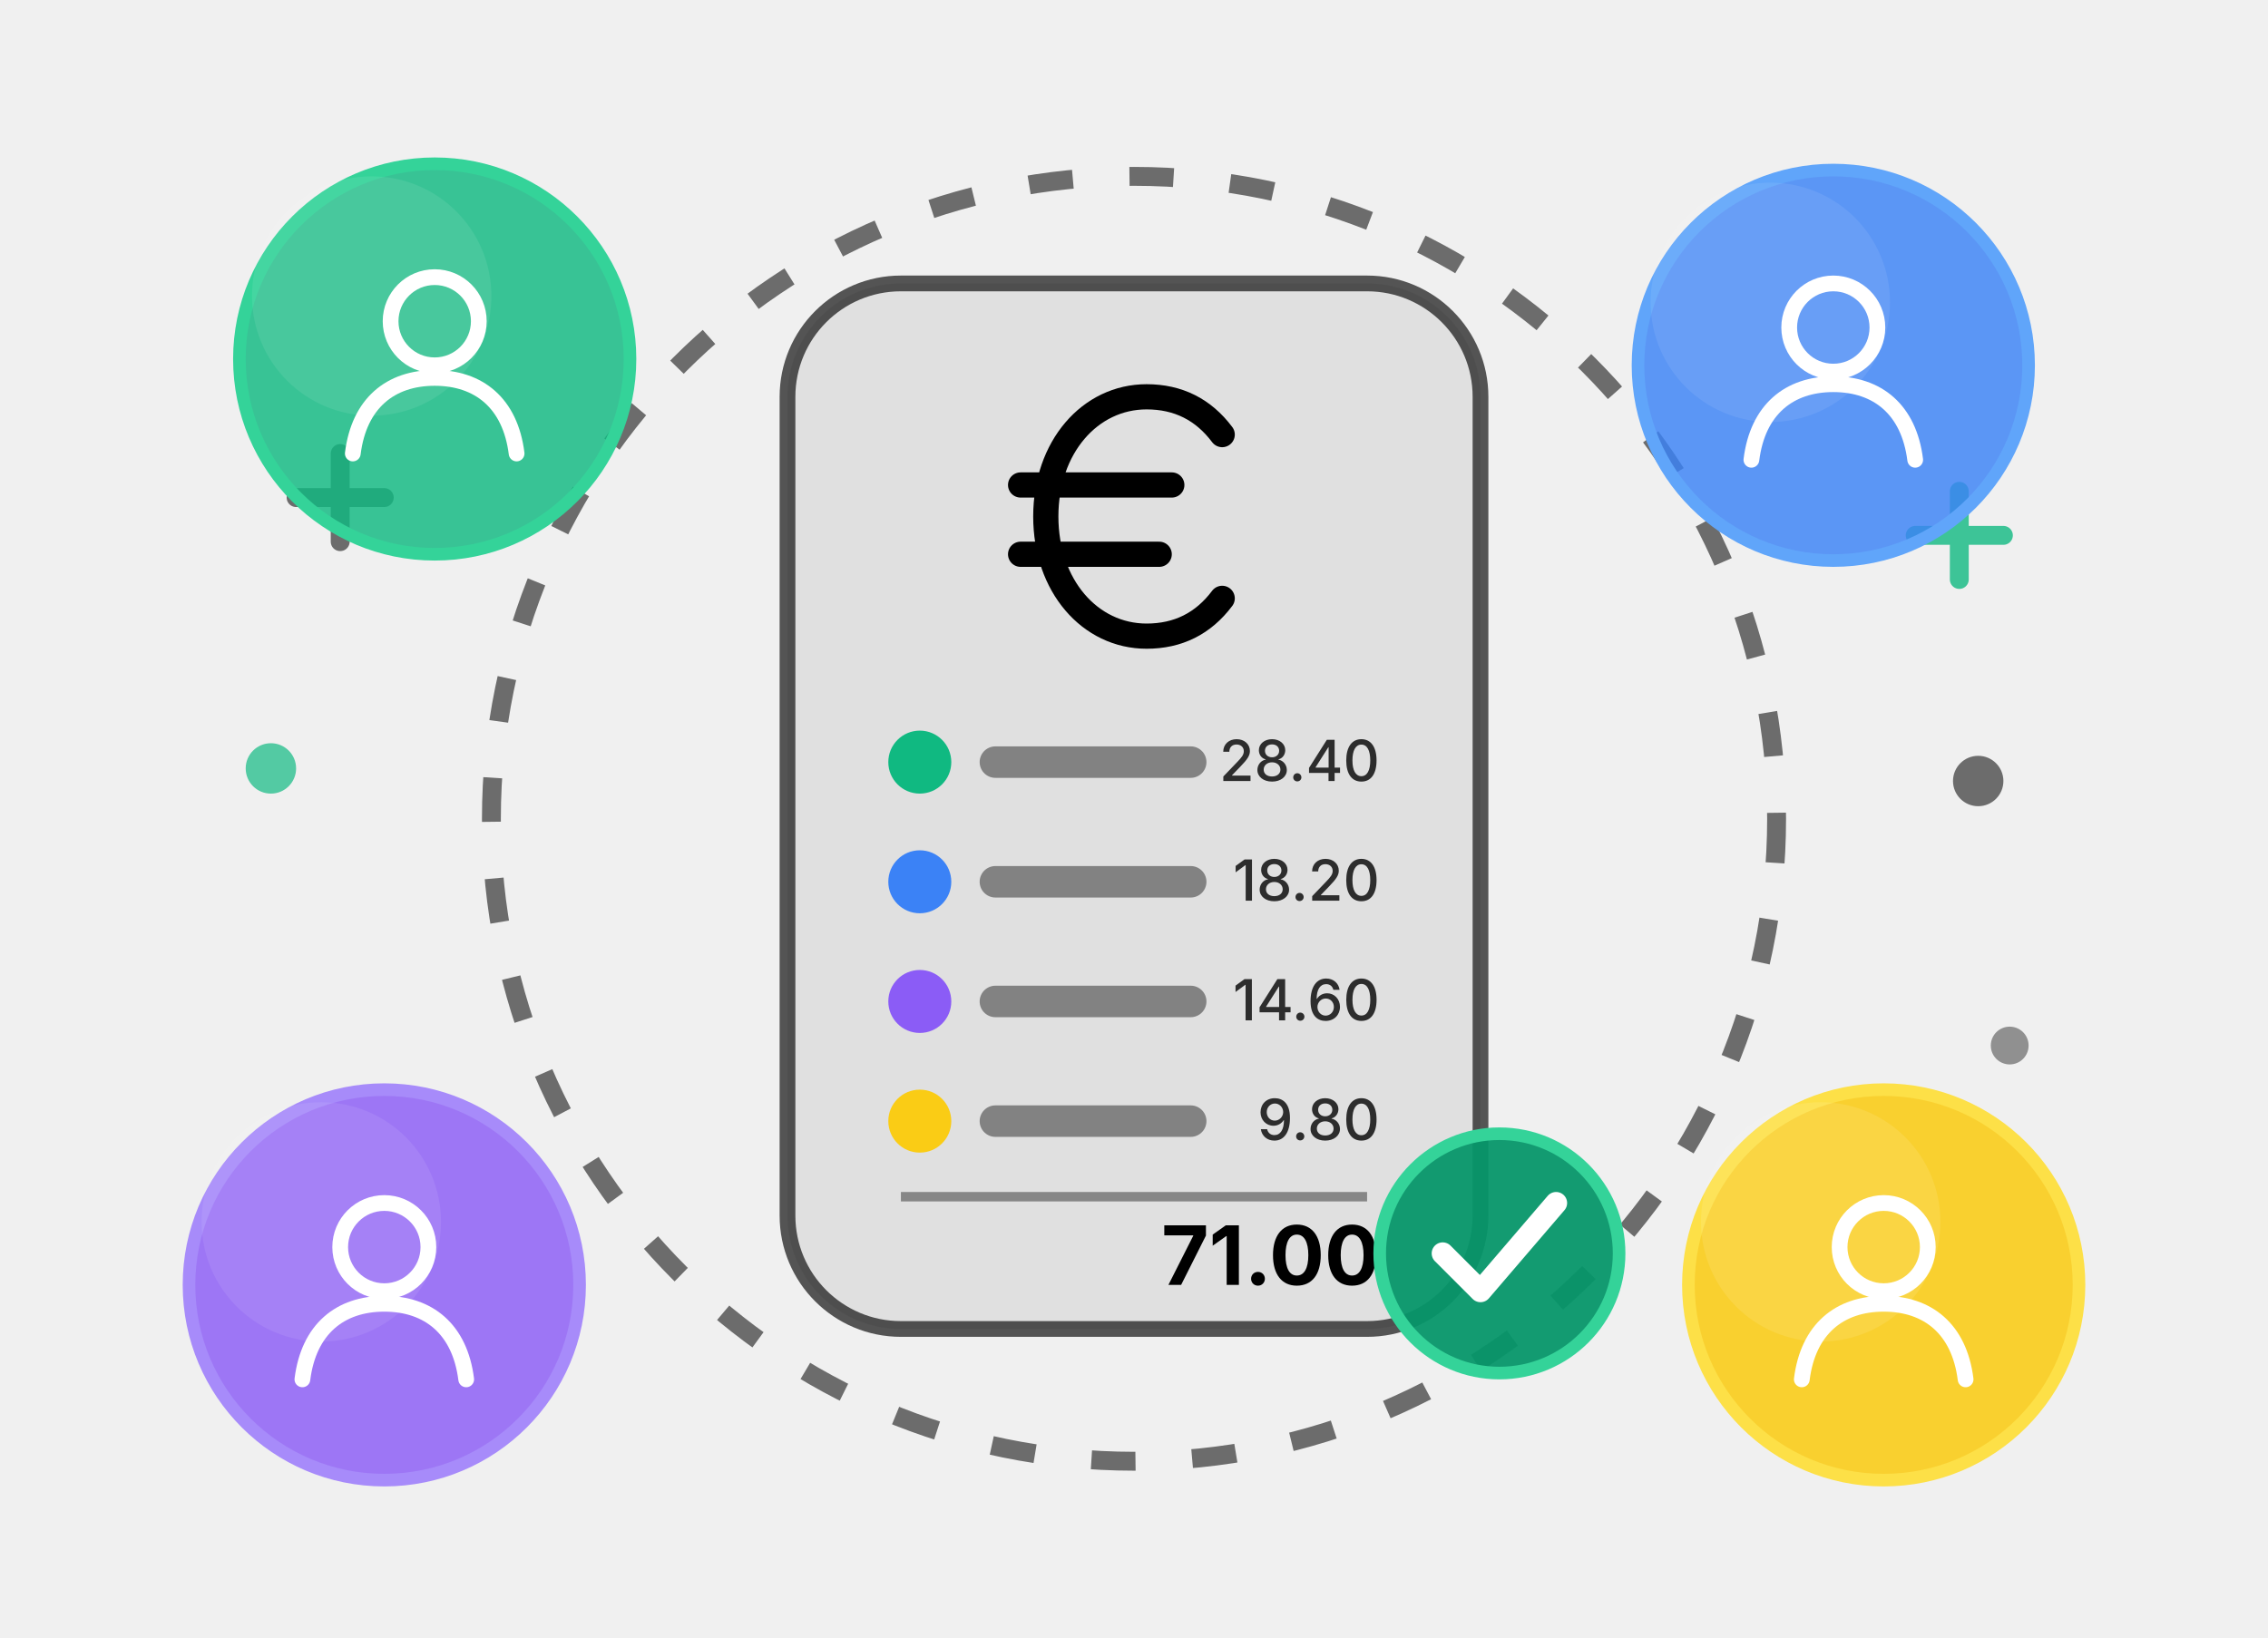
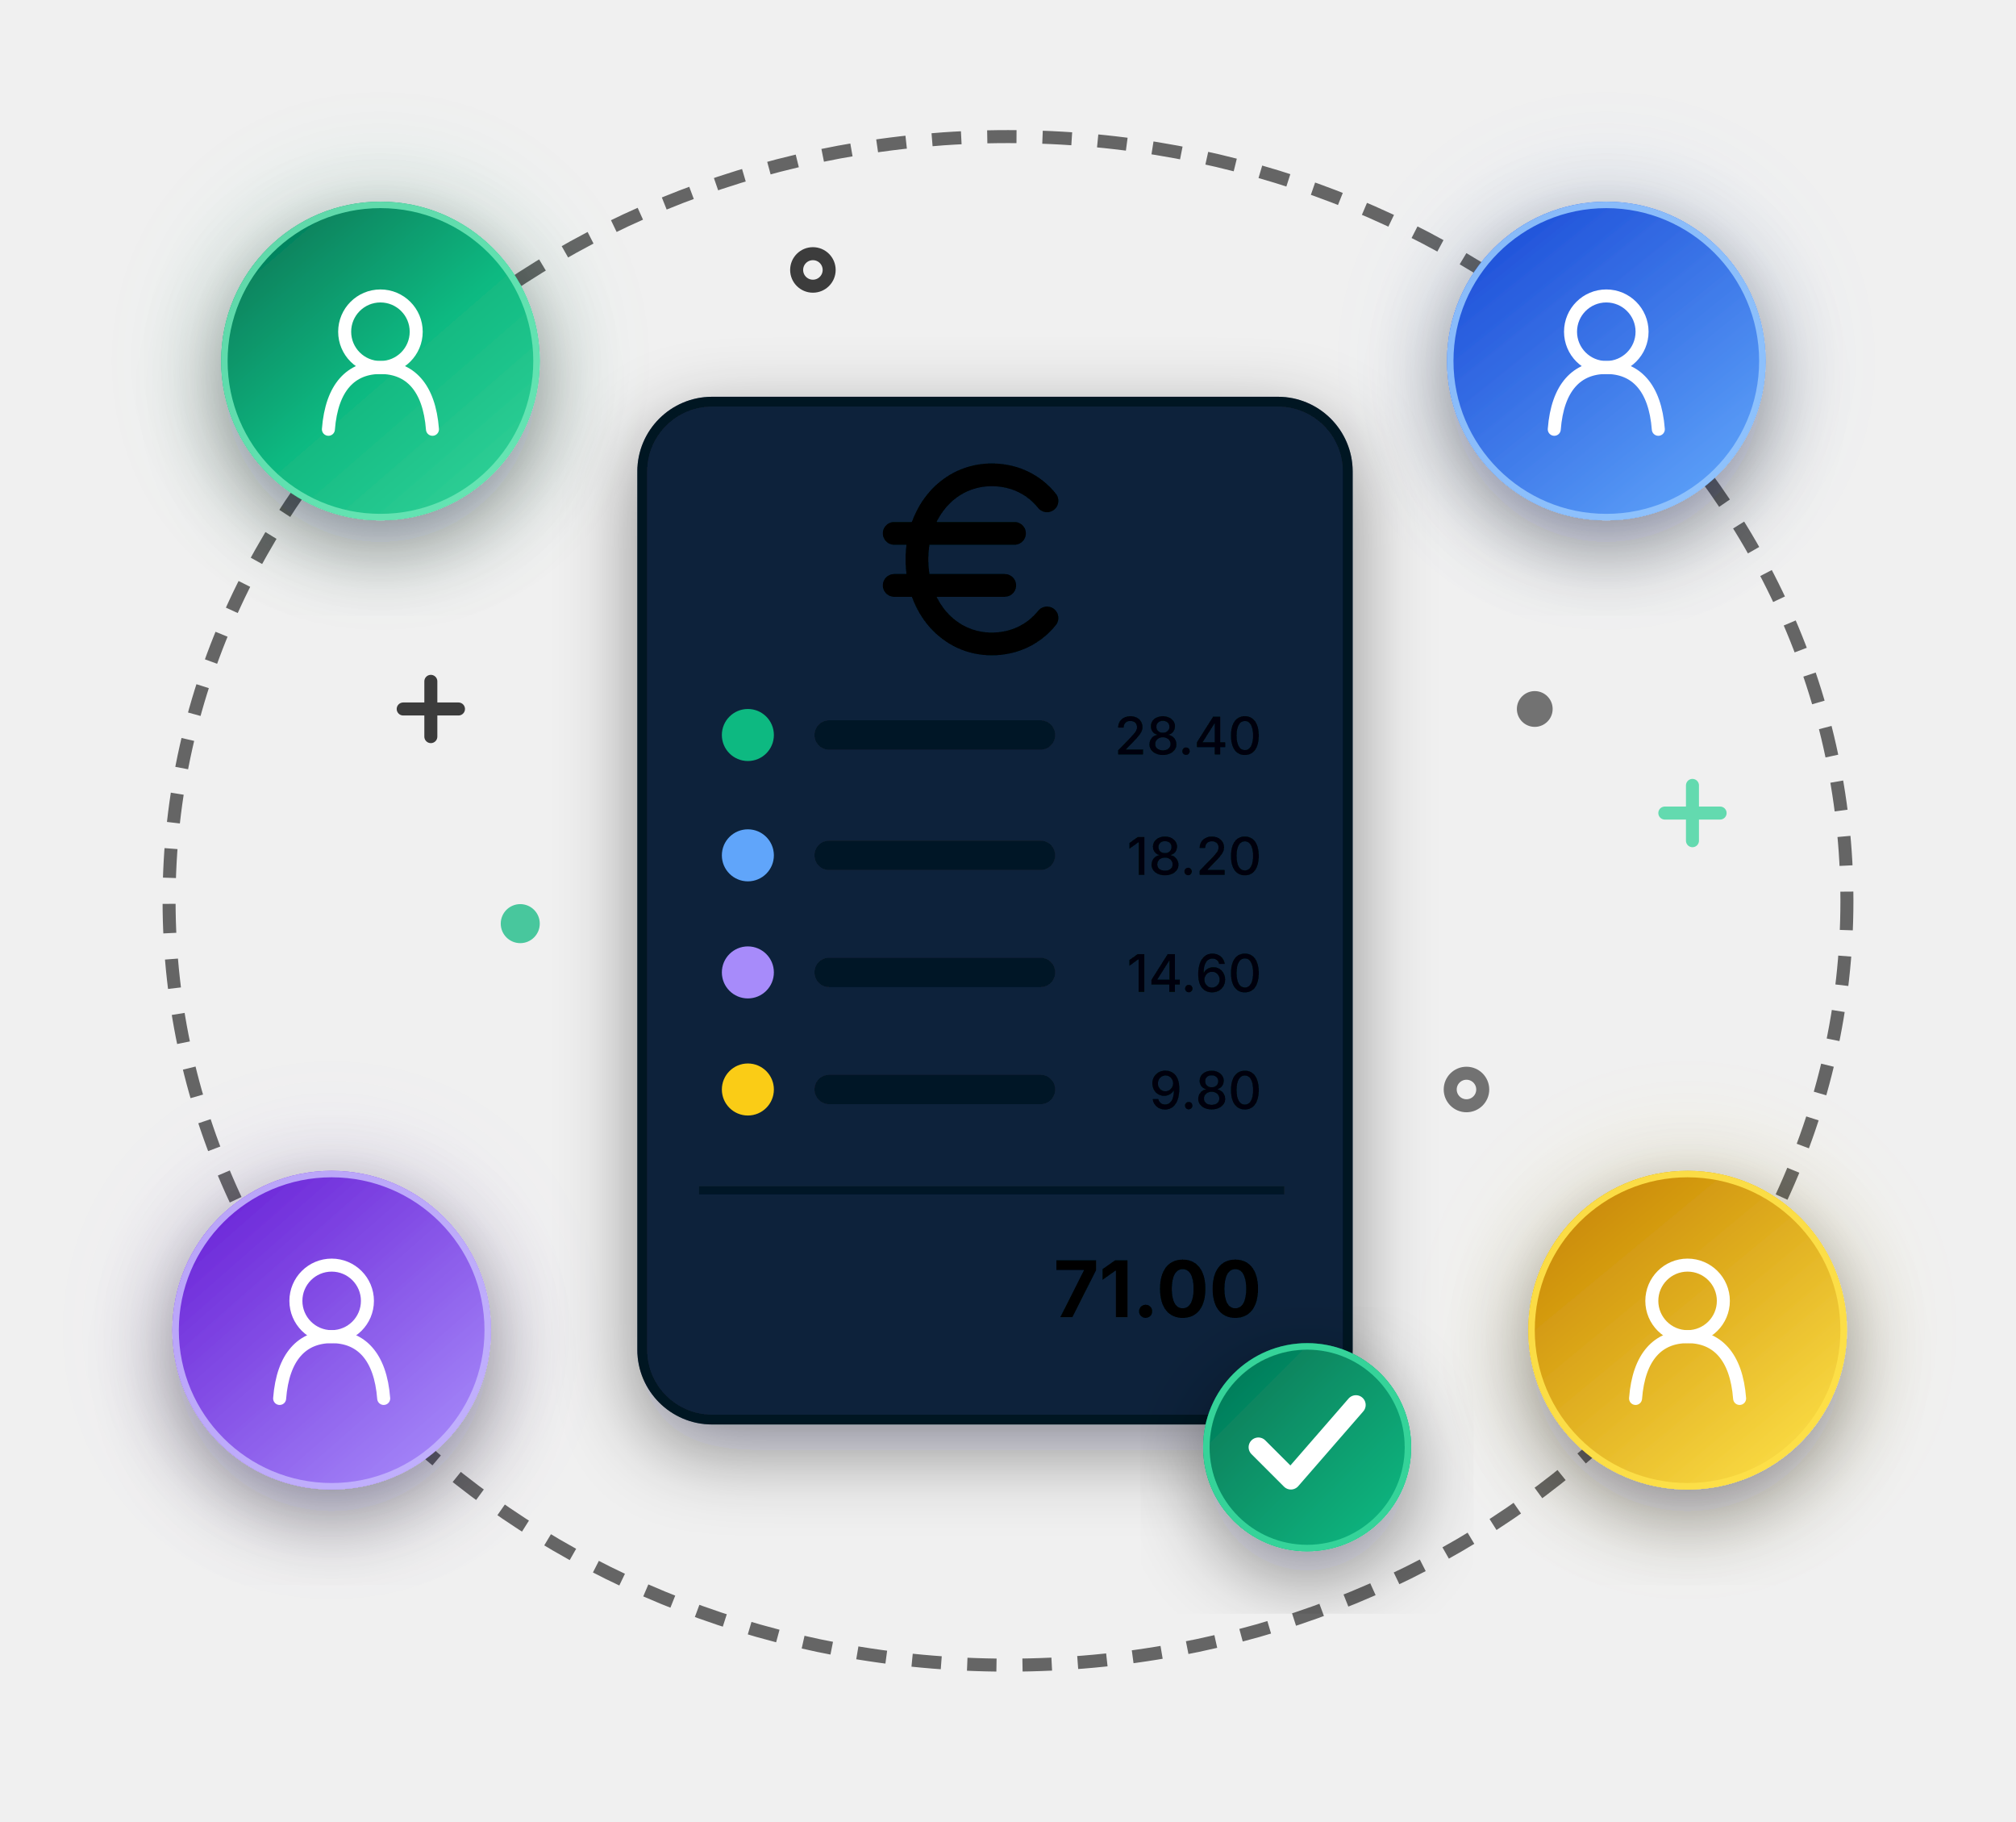
- <svg xmlns="http://www.w3.org/2000/svg" viewBox="0 0 360 260" fill="none">
-   <circle cx="180" cy="130" r="102" stroke="currentColor" stroke-width="3" stroke-dasharray="7 9" opacity=".55" />
-   <circle cx="43" cy="122" r="4" fill="var(--color-success-500, #10b981)" opacity=".7" />
-   <circle cx="314" cy="124" r="4" fill="currentColor" opacity=".55" />
-   <circle cx="319" cy="166" r="3" fill="currentColor" opacity=".4" />
-   <path d="M47 79h14M54 72v14" stroke="currentColor" stroke-width="3" stroke-linecap="round" opacity=".55" />
-   <path d="M304 85h14M311 78v14" stroke="var(--color-success-500, #10b981)" stroke-width="3" stroke-linecap="round" opacity=".8" />
-   <rect x="125" y="45" width="110" height="166" rx="18" fill="currentColor" opacity=".07" />
-   <rect x="125" y="45" width="110" height="166" rx="18" stroke="currentColor" stroke-width="2.5" opacity=".65" />
-   <path d="M194 69c-3-4-7-6-12-6-9 0-16 8-16 19s7 19 16 19c5 0 9-2 12-6M162 77h24M162 88h22" stroke="currentColor" stroke-width="4" stroke-linecap="round" stroke-linejoin="round" />
-   <circle cx="146" cy="121" r="5" fill="var(--color-success-500, #10b981)" />
-   <circle cx="146" cy="140" r="5" fill="var(--color-blue-500, #3b82f6)" />
-   <circle cx="146" cy="159" r="5" fill="var(--color-violet-500, #8b5cf6)" />
-   <circle cx="146" cy="178" r="5" fill="var(--color-warning-400, #facc15)" />
-   <path d="M158 121h31M158 140h31M158 159h31M158 178h31" stroke="currentColor" stroke-width="5" stroke-linecap="round" opacity=".42" />
-   <g fill="currentColor" font-family="Inter, sans-serif" font-size="9" font-weight="500" text-anchor="end" opacity=".8">
-     <text x="219" y="124">28.40</text>
-     <text x="219" y="143">18.20</text>
-     <text x="219" y="162">14.60</text>
-     <text x="219" y="181">9.80</text>
+ <svg xmlns="http://www.w3.org/2000/svg" viewBox="0 0 620 560" fill="none">
+   <defs>
+     <linearGradient id="shared-expenses-green" x1="78" y1="68" x2="155" y2="157" gradientUnits="userSpaceOnUse">
+       <stop stop-color="var(--color-success-700, #047857)" />
+       <stop offset=".52" stop-color="var(--color-success-500, #10b981)" />
+       <stop offset="1" stop-color="var(--color-success-400, #34d399)" />
+     </linearGradient>
+     <linearGradient id="shared-expenses-blue" x1="460" y1="66" x2="533" y2="157" gradientUnits="userSpaceOnUse">
+       <stop stop-color="var(--color-blue-700, #1d4ed8)" />
+       <stop offset="1" stop-color="var(--color-blue-400, #60a5fa)" />
+     </linearGradient>
+     <linearGradient id="shared-expenses-purple" x1="67" y1="372" x2="139" y2="454" gradientUnits="userSpaceOnUse">
+       <stop stop-color="var(--color-violet-700, #6d28d9)" />
+       <stop offset="1" stop-color="var(--color-violet-400, #a78bfa)" />
+     </linearGradient>
+     <linearGradient id="shared-expenses-yellow" x1="484" y1="370" x2="555" y2="456" gradientUnits="userSpaceOnUse">
+       <stop stop-color="var(--color-warning-600, #ca8a04)" />
+       <stop offset="1" stop-color="var(--color-warning-300, #fde047)" />
+     </linearGradient>
+     <linearGradient id="shared-expenses-check" x1="376" y1="417" x2="431" y2="472" gradientUnits="userSpaceOnUse">
+       <stop stop-color="var(--color-success-700, #047857)" />
+       <stop offset="1" stop-color="var(--color-success-500, #10b981)" />
+     </linearGradient>
+     <filter id="shared-expenses-shadow" x="-30%" y="-30%" width="160%" height="160%" color-interpolation-filters="sRGB">
+       <feDropShadow dx="0" dy="8" stdDeviation="12" flood-color="#020c17" flood-opacity=".42" />
+     </filter>
+     <filter id="shared-expenses-glow" x="-40%" y="-40%" width="180%" height="180%" color-interpolation-filters="sRGB">
+       <feGaussianBlur stdDeviation="15" />
+     </filter>
+   </defs>
+   <ellipse cx="310" cy="277" rx="258" ry="235" stroke="currentColor" stroke-width="4" stroke-dasharray="9 8" opacity=".58" />
+   <circle cx="117" cy="111" r="56" fill="var(--color-success-500, #10b981)" opacity=".1" filter="url(#shared-expenses-glow)" />
+   <circle cx="494" cy="111" r="56" fill="var(--color-blue-500, #3b82f6)" opacity=".1" filter="url(#shared-expenses-glow)" />
+   <circle cx="102" cy="409" r="56" fill="var(--color-violet-500, #8b5cf6)" opacity=".1" filter="url(#shared-expenses-glow)" />
+   <circle cx="519" cy="409" r="56" fill="var(--color-warning-400, #facc15)" opacity=".1" filter="url(#shared-expenses-glow)" />
+   <g opacity=".75">
+     <circle cx="250" cy="83" r="5" stroke="currentColor" stroke-width="4" />
+     <path d="M124 218h17M132.5 209.5v17" stroke="currentColor" stroke-width="4" stroke-linecap="round" />
+     <circle cx="160" cy="284" r="6" fill="var(--color-success-500, #10b981)" />
+     <circle cx="472" cy="218" r="5.5" fill="currentColor" opacity=".7" />
+     <path d="M512 250h17M520.5 241.5v17" stroke="var(--color-success-400, #34d399)" stroke-width="4" stroke-linecap="round" />
+     <circle cx="451" cy="335" r="5" stroke="currentColor" stroke-width="4" opacity=".7" />
  </g>
-   <path d="M143 190h74" stroke="currentColor" stroke-width="1.5" opacity=".4" />
-   <text x="219" y="204" fill="currentColor" font-family="Inter, sans-serif" font-size="13" font-weight="700" text-anchor="end">71.00</text>
-   <g>
-     <circle cx="69" cy="57" r="31" fill="var(--color-success-500, #10b981)" opacity=".82" />
-     <circle cx="69" cy="57" r="31" stroke="var(--color-success-400, #34d399)" stroke-width="2" />
-     <circle cx="59" cy="47" r="19" fill="white" opacity=".08" />
-     <circle cx="69" cy="51" r="7" stroke="white" stroke-width="2.5" />
-     <path d="M56 72c1-8 6-12 13-12s12 4 13 12" stroke="white" stroke-width="2.5" stroke-linecap="round" />
+   <g filter="url(#shared-expenses-shadow)">
+     <rect x="196" y="122" width="220" height="316" rx="23" fill="var(--shared-expenses-surface, #09233a)" />
+     <rect x="197.5" y="123.5" width="217" height="313" rx="21.5" stroke="currentColor" stroke-width="3" opacity=".42" />
+     <path d="M322 154c-4-5-10-8-17-8-13 0-23 11-23 26s10 26 23 26c7 0 13-3 17-8M275 164h37M275 180h34" stroke="currentColor" stroke-width="7" stroke-linecap="round" stroke-linejoin="round" />
+     <circle cx="230" cy="226" r="8" fill="var(--color-success-500, #10b981)" />
+     <circle cx="230" cy="263" r="8" fill="var(--color-blue-400, #60a5fa)" />
+     <circle cx="230" cy="299" r="8" fill="var(--color-violet-400, #a78bfa)" />
+     <circle cx="230" cy="335" r="8" fill="var(--color-warning-400, #facc15)" />
+     <path d="M255 226h65M255 263h65M255 299h65M255 335h65" stroke="currentColor" stroke-width="9" stroke-linecap="round" opacity=".36" />
+     <g fill="currentColor" font-family="Inter, ui-sans-serif, sans-serif" font-size="16" font-weight="500" text-anchor="end" opacity=".88">
+       <text x="388" y="232">28.40</text>
+       <text x="388" y="269">18.20</text>
+       <text x="388" y="305">14.60</text>
+       <text x="388" y="341">9.80</text>
+     </g>
+     <path d="M215 366h180" stroke="currentColor" stroke-width="2.5" opacity=".35" />
+     <text x="388" y="405" fill="currentColor" font-family="Inter, ui-sans-serif, sans-serif" font-size="24" font-weight="700" text-anchor="end">71.00</text>
  </g>
-   <g>
-     <circle cx="291" cy="58" r="31" fill="var(--color-blue-500, #3b82f6)" opacity=".82" />
-     <circle cx="291" cy="58" r="31" stroke="var(--color-blue-400, #60a5fa)" stroke-width="2" />
-     <circle cx="281" cy="48" r="19" fill="white" opacity=".08" />
-     <circle cx="291" cy="52" r="7" stroke="white" stroke-width="2.5" />
-     <path d="M278 73c1-8 6-12 13-12s12 4 13 12" stroke="white" stroke-width="2.5" stroke-linecap="round" />
+   <g filter="url(#shared-expenses-shadow)">
+     <circle cx="117" cy="111" r="49" fill="url(#shared-expenses-green)" />
+     <circle cx="117" cy="111" r="48" stroke="var(--color-success-300, #6ee7b7)" stroke-width="2" opacity=".85" />
+     <circle cx="117" cy="102" r="11" stroke="white" stroke-width="4" />
+     <path d="M101 132c1-13 7-19 16-19s15 6 16 19" stroke="white" stroke-width="4" stroke-linecap="round" />
  </g>
-   <g>
-     <circle cx="61" cy="204" r="31" fill="var(--color-violet-500, #8b5cf6)" opacity=".82" />
-     <circle cx="61" cy="204" r="31" stroke="var(--color-violet-400, #a78bfa)" stroke-width="2" />
-     <circle cx="51" cy="194" r="19" fill="white" opacity=".08" />
-     <circle cx="61" cy="198" r="7" stroke="white" stroke-width="2.5" />
-     <path d="M48 219c1-8 6-12 13-12s12 4 13 12" stroke="white" stroke-width="2.5" stroke-linecap="round" />
+   <g filter="url(#shared-expenses-shadow)">
+     <circle cx="494" cy="111" r="49" fill="url(#shared-expenses-blue)" />
+     <circle cx="494" cy="111" r="48" stroke="var(--color-blue-300, #93c5fd)" stroke-width="2" opacity=".9" />
+     <circle cx="494" cy="102" r="11" stroke="white" stroke-width="4" />
+     <path d="M478 132c1-13 7-19 16-19s15 6 16 19" stroke="white" stroke-width="4" stroke-linecap="round" />
  </g>
-   <g>
-     <circle cx="299" cy="204" r="31" fill="var(--color-warning-400, #facc15)" opacity=".88" />
-     <circle cx="299" cy="204" r="31" stroke="var(--color-warning-300, #fde047)" stroke-width="2" />
-     <circle cx="289" cy="194" r="19" fill="white" opacity=".1" />
-     <circle cx="299" cy="198" r="7" stroke="white" stroke-width="2.5" />
-     <path d="M286 219c1-8 6-12 13-12s12 4 13 12" stroke="white" stroke-width="2.5" stroke-linecap="round" />
+   <g filter="url(#shared-expenses-shadow)">
+     <circle cx="102" cy="409" r="49" fill="url(#shared-expenses-purple)" />
+     <circle cx="102" cy="409" r="48" stroke="var(--color-violet-300, #c4b5fd)" stroke-width="2" opacity=".88" />
+     <circle cx="102" cy="400" r="11" stroke="white" stroke-width="4" />
+     <path d="M86 430c1-13 7-19 16-19s15 6 16 19" stroke="white" stroke-width="4" stroke-linecap="round" />
  </g>
-   <circle cx="238" cy="199" r="19" fill="var(--color-success-600, #059669)" opacity=".94" />
-   <circle cx="238" cy="199" r="19" stroke="var(--color-success-400, #34d399)" stroke-width="2" />
-   <path d="m229 199 6 6 12-14" stroke="white" stroke-width="3.5" stroke-linecap="round" stroke-linejoin="round" />
+   <g filter="url(#shared-expenses-shadow)">
+     <circle cx="519" cy="409" r="49" fill="url(#shared-expenses-yellow)" />
+     <circle cx="519" cy="409" r="48" stroke="var(--color-warning-300, #fde047)" stroke-width="2" opacity=".95" />
+     <circle cx="519" cy="400" r="11" stroke="white" stroke-width="4" />
+     <path d="M503 430c1-13 7-19 16-19s15 6 16 19" stroke="white" stroke-width="4" stroke-linecap="round" />
+   </g>
+   <g filter="url(#shared-expenses-shadow)">
+     <circle cx="402" cy="445" r="32" fill="url(#shared-expenses-check)" />
+     <circle cx="402" cy="445" r="31" stroke="var(--color-success-400, #34d399)" stroke-width="2" />
+     <path d="m387 445 10 10 20-23" stroke="white" stroke-width="6" stroke-linecap="round" stroke-linejoin="round" />
+   </g>
</svg>
